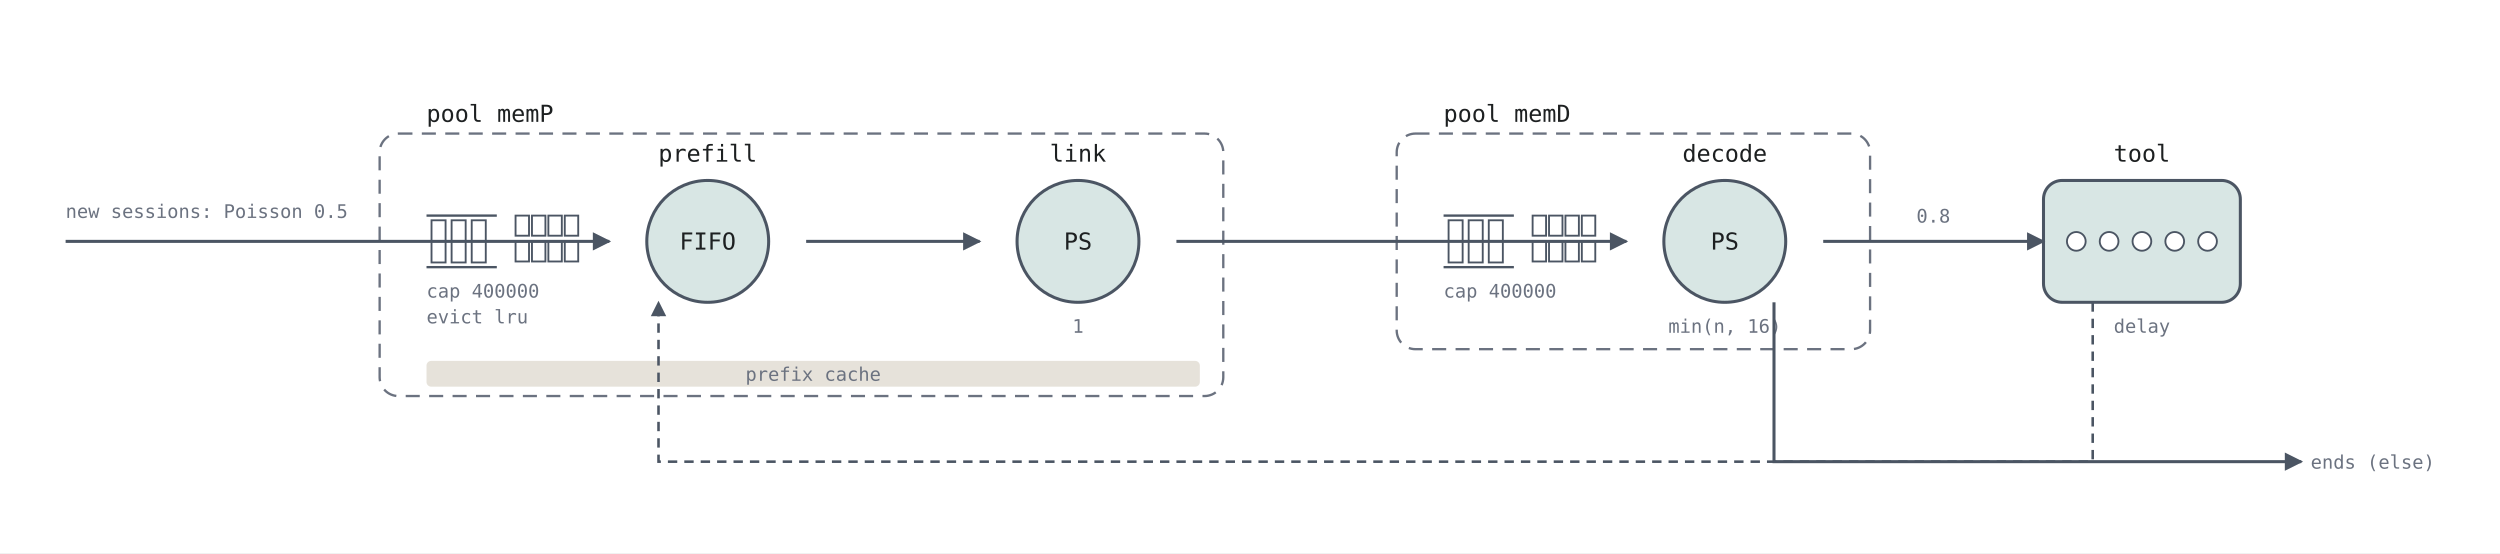
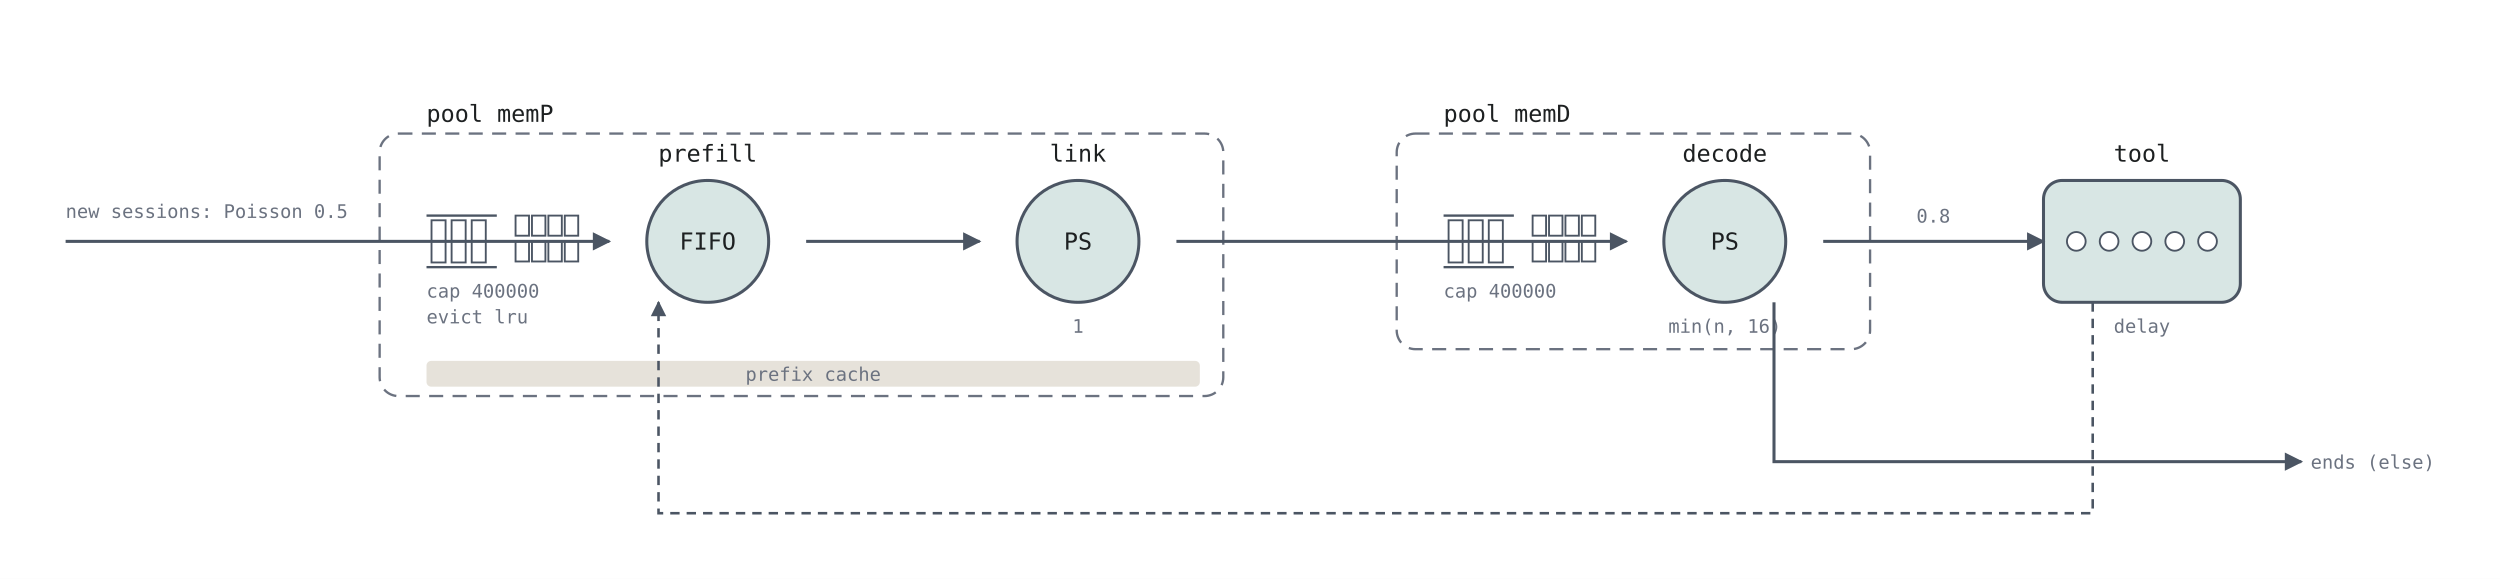
- <svg xmlns="http://www.w3.org/2000/svg" width="1066.8" height="236" viewBox="0 0 1066.8 236" role="img">
+ <svg xmlns="http://www.w3.org/2000/svg" width="1066.8" height="247" viewBox="0 0 1066.8 247" role="img">
  <style>
  text { font-family: ui-monospace, "SF Mono", Menlo, Consolas, monospace; }
  @media (prefers-color-scheme: dark) {
    text { fill: #e8e6e3; } text.dim { fill: #9aa4b2; }
    .bg { fill:#14171a }
    .solid { fill:#232a31;stroke:#b6bfcc }
    .body { fill:#232a31;stroke:#b6bfcc }
    .admission { fill:#232a31;stroke:#b6bfcc }
    .cached { fill:#33302a }
    .fits { stroke:#9aa4b2 }
    .enclosure { stroke:#9aa4b2 }
    .station { fill:#26403d;stroke:#b6bfcc }
    .cell { fill:#14171a;stroke:#b6bfcc }
    .rail { stroke:#b6bfcc }
    .flow { stroke:#b6bfcc }
    .back { stroke:#b6bfcc }
    .relation { stroke:#9aa4b2 }
    .grow { stroke:#b6bfcc }
  }
</style>
  <defs>
    <marker id="a" viewBox="0 0 10 10" refX="9" refY="5" markerWidth="6" markerHeight="6" orient="auto-start-reverse">
      <path d="M0 0 L10 5 L0 10 z" fill="context-stroke" />
    </marker>
  </defs>
-   <rect class="bg" fill="#ffffff" x="0" y="0" width="1066.8" height="236" />
+   <rect class="bg" fill="#ffffff" x="0" y="0" width="1066.8" height="247" />
  <rect class="enclosure" fill="none" stroke="#6b7280" stroke-width="1" stroke-dasharray="6 4" x="162" y="57" width="360" height="112" rx="8" />
  <text x="182" y="52" text-anchor="start" font-size="10" fill="#1d2021">pool memP</text>
  <path class="rail" fill="none" stroke="#4b5563" stroke-width="1" d="M182 92 L212 92 M182 114 L212 114" />
  <rect class="cell" fill="#ffffff" stroke="#4b5563" stroke-width=".8" x="184.14" y="94" width="6" height="18" />
  <rect class="cell" fill="#ffffff" stroke="#4b5563" stroke-width=".8" x="192.71" y="94" width="6" height="18" />
  <rect class="cell" fill="#ffffff" stroke="#4b5563" stroke-width=".8" x="201.29" y="94" width="6" height="18" />
  <rect class="cell" fill="#ffffff" stroke="#4b5563" stroke-width=".8" x="220" y="92" width="5.74" height="8.58" />
  <rect class="cell" fill="#ffffff" stroke="#4b5563" stroke-width=".8" x="227" y="92" width="5.74" height="8.58" />
  <rect class="cell" fill="#ffffff" stroke="#4b5563" stroke-width=".8" x="234" y="92" width="5.74" height="8.58" />
  <rect class="cell" fill="#ffffff" stroke="#4b5563" stroke-width=".8" x="241" y="92" width="5.74" height="8.58" />
  <rect class="cell" fill="#ffffff" stroke="#4b5563" stroke-width=".8" x="220" y="103" width="5.74" height="8.58" />
  <rect class="cell" fill="#ffffff" stroke="#4b5563" stroke-width=".8" x="227" y="103" width="5.74" height="8.58" />
  <rect class="cell" fill="#ffffff" stroke="#4b5563" stroke-width=".8" x="234" y="103" width="5.74" height="8.58" />
  <rect class="cell" fill="#ffffff" stroke="#4b5563" stroke-width=".8" x="241" y="103" width="5.74" height="8.58" />
  <text x="182" y="127" text-anchor="start" font-size="8" fill="#6b7280" class="dim">cap 400000</text>
  <text x="182" y="138" text-anchor="start" font-size="8" fill="#6b7280" class="dim">evict lru</text>
  <rect class="cached" fill="#e6e2da" stroke="none" x="182" y="154" width="330" height="11" rx="2" />
  <text x="347" y="162.5" text-anchor="middle" font-size="8" fill="#6b7280" class="dim">prefix cache</text>
  <rect class="enclosure" fill="none" stroke="#6b7280" stroke-width="1" stroke-dasharray="6 4" x="596" y="57" width="202" height="92" rx="8" />
  <text x="616" y="52" text-anchor="start" font-size="10" fill="#1d2021">pool memD</text>
  <path class="rail" fill="none" stroke="#4b5563" stroke-width="1" d="M616 92 L646 92 M616 114 L646 114" />
  <rect class="cell" fill="#ffffff" stroke="#4b5563" stroke-width=".8" x="618.14" y="94" width="6" height="18" />
  <rect class="cell" fill="#ffffff" stroke="#4b5563" stroke-width=".8" x="626.71" y="94" width="6" height="18" />
  <rect class="cell" fill="#ffffff" stroke="#4b5563" stroke-width=".8" x="635.29" y="94" width="6" height="18" />
  <rect class="cell" fill="#ffffff" stroke="#4b5563" stroke-width=".8" x="654" y="92" width="5.74" height="8.58" />
  <rect class="cell" fill="#ffffff" stroke="#4b5563" stroke-width=".8" x="661" y="92" width="5.74" height="8.58" />
  <rect class="cell" fill="#ffffff" stroke="#4b5563" stroke-width=".8" x="668" y="92" width="5.74" height="8.58" />
  <rect class="cell" fill="#ffffff" stroke="#4b5563" stroke-width=".8" x="675" y="92" width="5.74" height="8.58" />
  <rect class="cell" fill="#ffffff" stroke="#4b5563" stroke-width=".8" x="654" y="103" width="5.74" height="8.58" />
  <rect class="cell" fill="#ffffff" stroke="#4b5563" stroke-width=".8" x="661" y="103" width="5.74" height="8.58" />
  <rect class="cell" fill="#ffffff" stroke="#4b5563" stroke-width=".8" x="668" y="103" width="5.74" height="8.58" />
  <rect class="cell" fill="#ffffff" stroke="#4b5563" stroke-width=".8" x="675" y="103" width="5.74" height="8.58" />
  <text x="616" y="127" text-anchor="start" font-size="8" fill="#6b7280" class="dim">cap 400000</text>
  <circle class="station" fill="#d8e6e4" stroke="#4b5563" stroke-width="1.3" cx="302" cy="103" r="26" />
  <text x="302" y="106.5" text-anchor="middle" font-size="10" fill="#1d2021">FIFO</text>
  <text x="302" y="69" text-anchor="middle" font-size="10" fill="#1d2021">prefill</text>
  <circle class="station" fill="#d8e6e4" stroke="#4b5563" stroke-width="1.3" cx="460" cy="103" r="26" />
  <text x="460" y="106.5" text-anchor="middle" font-size="10" fill="#1d2021">PS</text>
  <text x="460" y="69" text-anchor="middle" font-size="10" fill="#1d2021">link</text>
  <text x="460" y="142" text-anchor="middle" font-size="8" fill="#6b7280" class="dim">1</text>
  <circle class="station" fill="#d8e6e4" stroke="#4b5563" stroke-width="1.3" cx="736" cy="103" r="26" />
  <text x="736" y="106.5" text-anchor="middle" font-size="10" fill="#1d2021">PS</text>
  <text x="736" y="69" text-anchor="middle" font-size="10" fill="#1d2021">decode</text>
  <text x="736" y="142" text-anchor="middle" font-size="8" fill="#6b7280" class="dim">min(n, 16)</text>
  <rect class="station" fill="#d8e6e4" stroke="#4b5563" stroke-width="1.3" x="872" y="77" width="84" height="52" rx="8" />
  <circle class="cell" fill="#ffffff" stroke="#4b5563" stroke-width=".8" cx="886" cy="103" r="4" />
  <circle class="cell" fill="#ffffff" stroke="#4b5563" stroke-width=".8" cx="900" cy="103" r="4" />
  <circle class="cell" fill="#ffffff" stroke="#4b5563" stroke-width=".8" cx="914" cy="103" r="4" />
  <circle class="cell" fill="#ffffff" stroke="#4b5563" stroke-width=".8" cx="928" cy="103" r="4" />
  <circle class="cell" fill="#ffffff" stroke="#4b5563" stroke-width=".8" cx="942" cy="103" r="4" />
  <text x="914" y="69" text-anchor="middle" font-size="10" fill="#1d2021">tool</text>
  <text x="914" y="142" text-anchor="middle" font-size="8" fill="#6b7280" class="dim">delay</text>
  <path class="flow" fill="none" stroke="#4b5563" stroke-width="1.3" d="M28 103 L260 103" marker-end="url(#a)" />
  <text x="28" y="93" text-anchor="start" font-size="8" fill="#6b7280" class="dim">new sessions: Poisson 0.5</text>
  <path class="flow" fill="none" stroke="#4b5563" stroke-width="1.3" d="M344 103 L418 103" marker-end="url(#a)" />
  <path class="flow" fill="none" stroke="#4b5563" stroke-width="1.3" d="M502 103 L694 103" marker-end="url(#a)" />
  <path class="flow" fill="none" stroke="#4b5563" stroke-width="1.3" d="M778 103 L872 103" marker-end="url(#a)" />
  <text x="825" y="95" text-anchor="middle" font-size="8" fill="#6b7280" class="dim">0.8</text>
  <path class="flow" fill="none" stroke="#4b5563" stroke-width="1.3" d="M757 129 L757 197 L982 197" marker-end="url(#a)" />
  <text x="986" y="200" text-anchor="start" font-size="8" fill="#6b7280" class="dim">ends (else)</text>
-   <path class="back" fill="none" stroke="#4b5563" stroke-width="1.1" stroke-dasharray="4 3" d="M893 129 L893 197 L281 197 L281 129" marker-end="url(#a)" />
+   <path class="back" fill="none" stroke="#4b5563" stroke-width="1.1" stroke-dasharray="4 3" d="M893 129 L893 219 L281 219 L281 129" marker-end="url(#a)" />
</svg>
